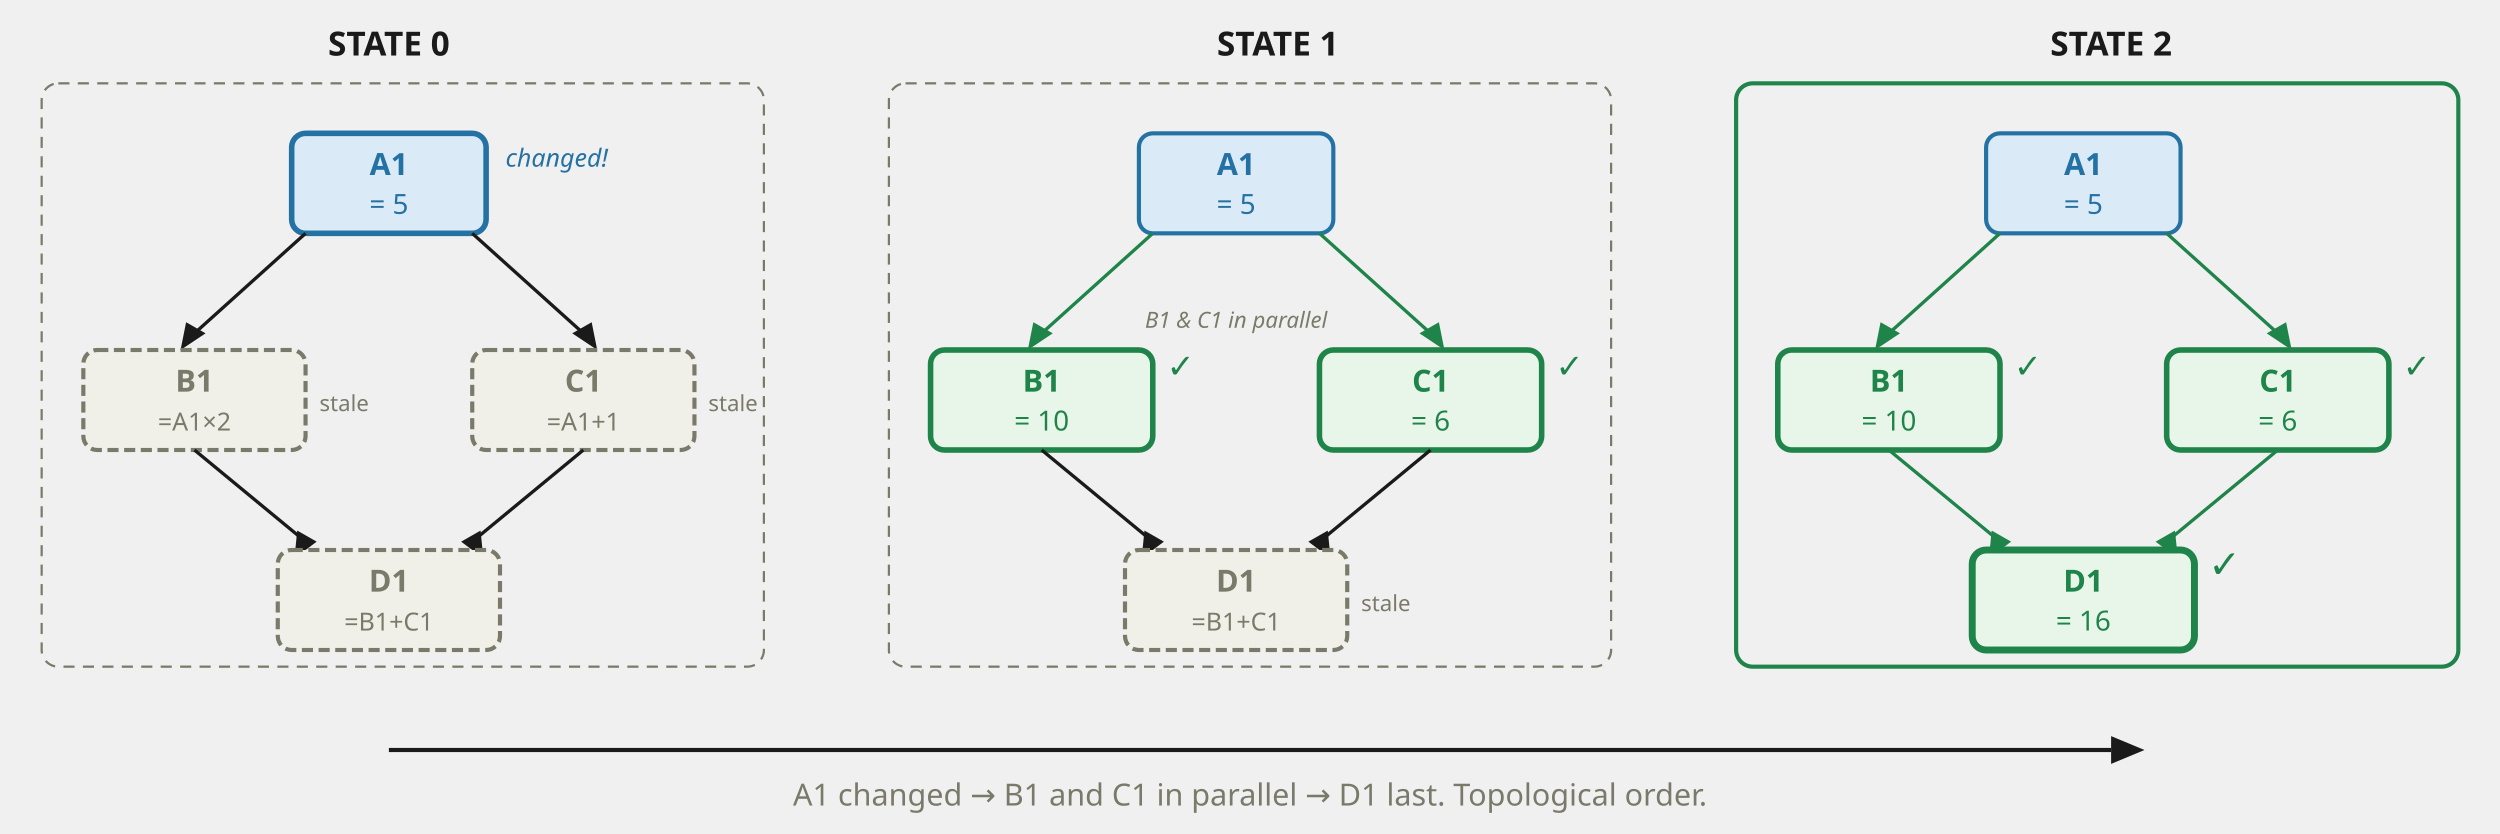
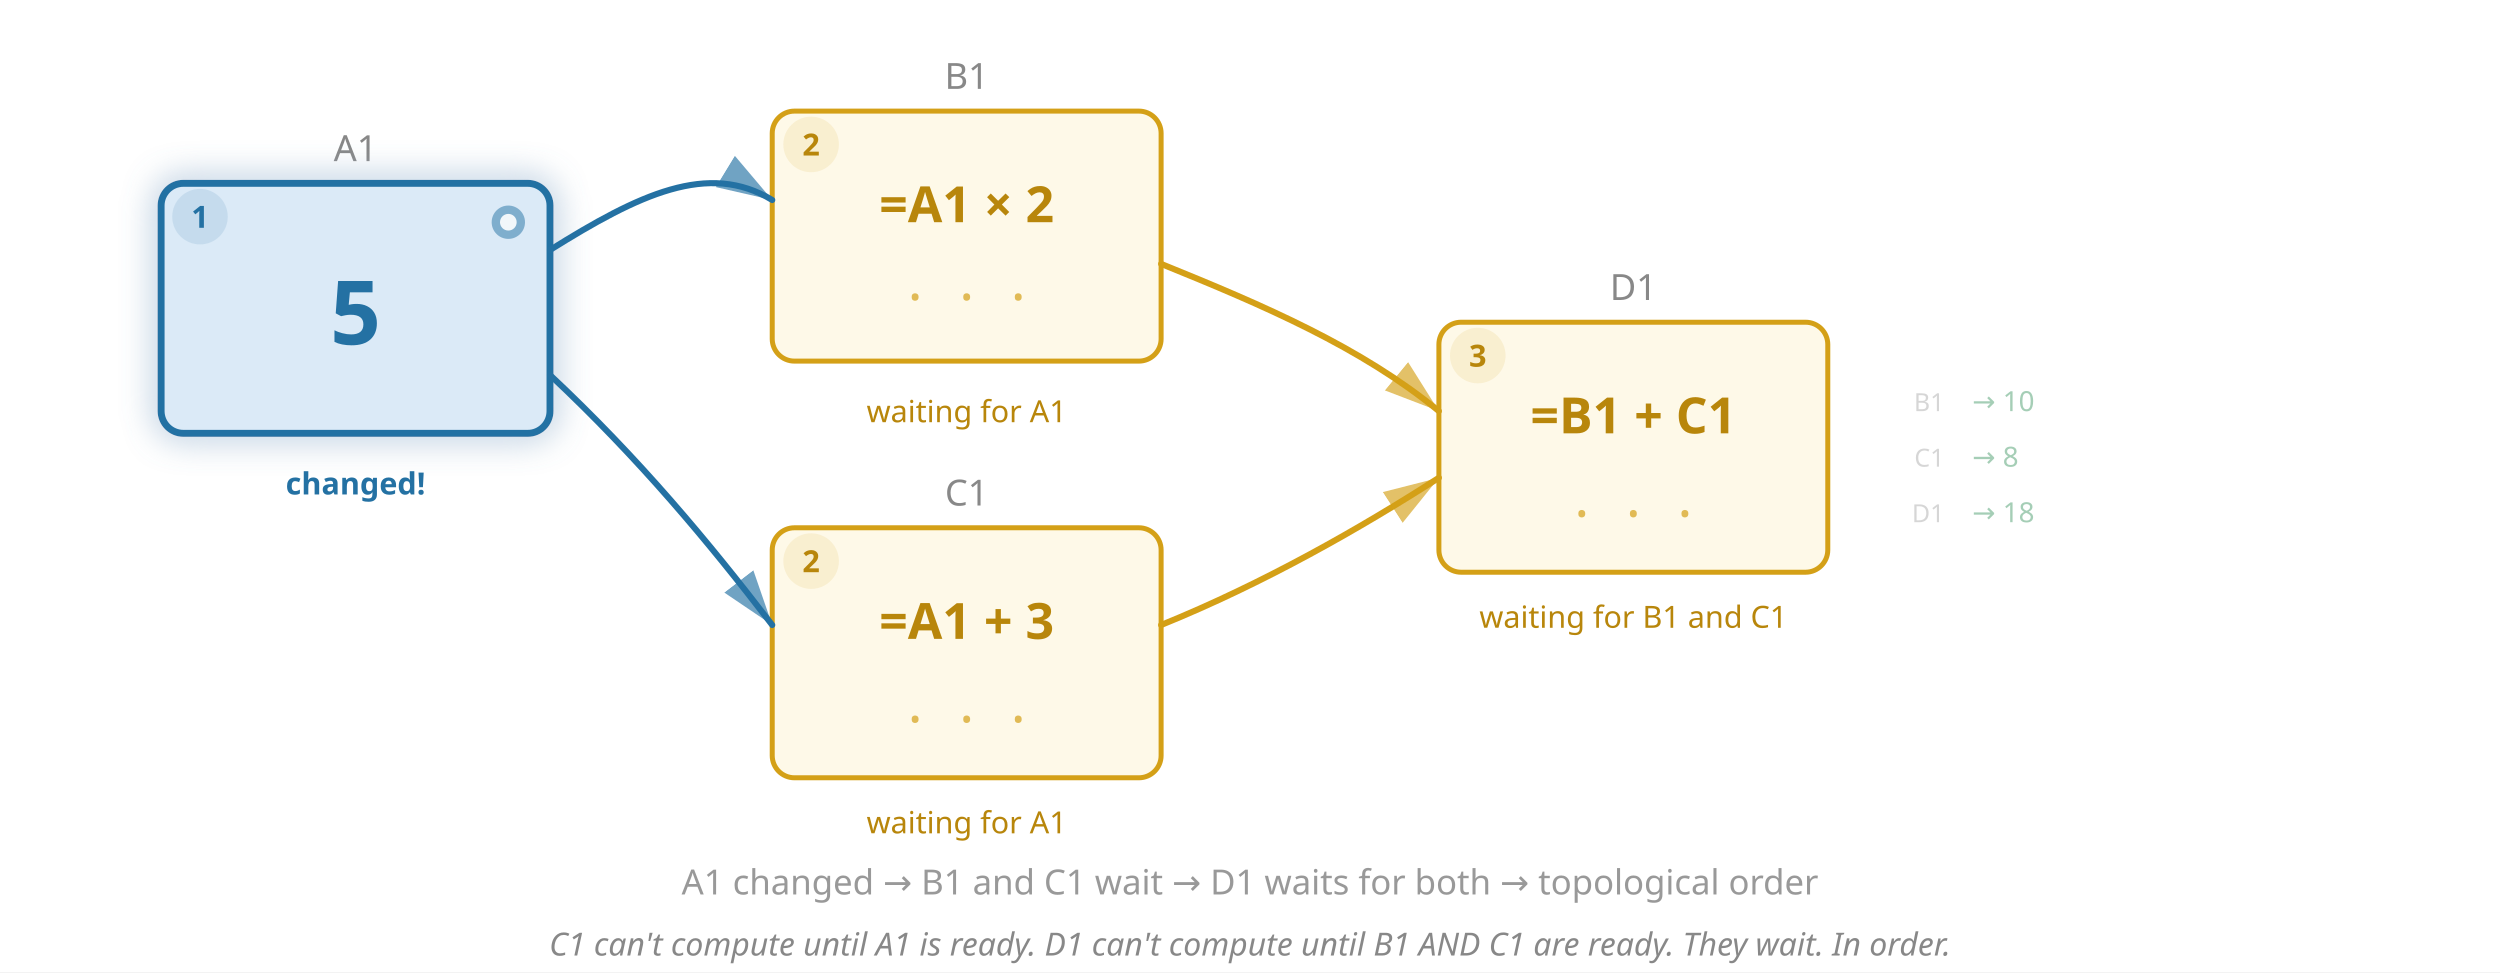
- <svg xmlns="http://www.w3.org/2000/svg" viewBox="0 0 900 300">
-   <style>
-     text { font-family: "DM Sans", sans-serif; }
-   </style>
-   <text x="140" y="20" text-anchor="middle" fill="#1a1a1a" font-size="12" font-weight="bold">STATE 0</text>
-   <rect x="15" y="30" width="260" height="210" rx="6" fill="none" stroke="#7a7a6a" stroke-width="0.8" stroke-dasharray="4,3" />
-   <rect x="105" y="48" width="70" height="36" rx="5" fill="#dbeaf7" stroke="#2471a3" stroke-width="2" />
-   <text x="140" y="63" text-anchor="middle" fill="#2471a3" font-size="11" font-weight="bold">A1</text>
-   <text x="140" y="77" text-anchor="middle" fill="#2471a3" font-size="10">= 5</text>
-   <text x="182" y="60" fill="#2471a3" font-size="9" font-style="italic">changed!</text>
-   <line x1="110" y1="84" x2="70" y2="120" stroke="#1a1a1a" stroke-width="1.2" />
-   <polygon points="67,116 65,126 74,120" fill="#1a1a1a" />
-   <line x1="170" y1="84" x2="210" y2="120" stroke="#1a1a1a" stroke-width="1.2" />
-   <polygon points="213,116 215,126 206,120" fill="#1a1a1a" />
-   <rect x="30" y="126" width="80" height="36" rx="5" fill="#f0f0e8" stroke="#7a7a6a" stroke-width="1.5" stroke-dasharray="4,2" />
-   <text x="70" y="141" text-anchor="middle" fill="#7a7a6a" font-size="11" font-weight="bold">B1</text>
-   <text x="70" y="155" text-anchor="middle" fill="#7a7a6a" font-size="9">=A1×2</text>
-   <text x="115" y="148" fill="#7a7a6a" font-size="8">stale</text>
-   <rect x="170" y="126" width="80" height="36" rx="5" fill="#f0f0e8" stroke="#7a7a6a" stroke-width="1.5" stroke-dasharray="4,2" />
-   <text x="210" y="141" text-anchor="middle" fill="#7a7a6a" font-size="11" font-weight="bold">C1</text>
-   <text x="210" y="155" text-anchor="middle" fill="#7a7a6a" font-size="9">=A1+1</text>
-   <text x="255" y="148" fill="#7a7a6a" font-size="8">stale</text>
-   <line x1="70" y1="162" x2="110" y2="195" stroke="#1a1a1a" stroke-width="1.2" />
-   <polygon points="107,191 106,201 114,195" fill="#1a1a1a" />
-   <line x1="210" y1="162" x2="170" y2="195" stroke="#1a1a1a" stroke-width="1.2" />
-   <polygon points="173,191 174,201 166,195" fill="#1a1a1a" />
-   <rect x="100" y="198" width="80" height="36" rx="5" fill="#f0f0e8" stroke="#7a7a6a" stroke-width="1.5" stroke-dasharray="4,2" />
-   <text x="140" y="213" text-anchor="middle" fill="#7a7a6a" font-size="11" font-weight="bold">D1</text>
-   <text x="140" y="227" text-anchor="middle" fill="#7a7a6a" font-size="9">=B1+C1</text>
-   <text x="460" y="20" text-anchor="middle" fill="#1a1a1a" font-size="12" font-weight="bold">STATE 1</text>
-   <rect x="320" y="30" width="260" height="210" rx="6" fill="none" stroke="#7a7a6a" stroke-width="0.8" stroke-dasharray="4,3" />
-   <rect x="410" y="48" width="70" height="36" rx="5" fill="#dbeaf7" stroke="#2471a3" stroke-width="1.5" />
-   <text x="445" y="63" text-anchor="middle" fill="#2471a3" font-size="11" font-weight="bold">A1</text>
-   <text x="445" y="77" text-anchor="middle" fill="#2471a3" font-size="10">= 5</text>
-   <line x1="415" y1="84" x2="375" y2="120" stroke="#1e8449" stroke-width="1.2" />
-   <polygon points="372,116 370,126 379,120" fill="#1e8449" />
-   <line x1="475" y1="84" x2="515" y2="120" stroke="#1e8449" stroke-width="1.2" />
-   <polygon points="518,116 520,126 511,120" fill="#1e8449" />
-   <rect x="335" y="126" width="80" height="36" rx="5" fill="#e8f5e9" stroke="#1e8449" stroke-width="2" />
-   <text x="375" y="141" text-anchor="middle" fill="#1e8449" font-size="11" font-weight="bold">B1</text>
-   <text x="375" y="155" text-anchor="middle" fill="#1e8449" font-size="10">= 10</text>
-   <text x="420" y="136" fill="#1e8449" font-size="12">✓</text>
-   <rect x="475" y="126" width="80" height="36" rx="5" fill="#e8f5e9" stroke="#1e8449" stroke-width="2" />
-   <text x="515" y="141" text-anchor="middle" fill="#1e8449" font-size="11" font-weight="bold">C1</text>
-   <text x="515" y="155" text-anchor="middle" fill="#1e8449" font-size="10">= 6</text>
-   <text x="560" y="136" fill="#1e8449" font-size="12">✓</text>
-   <line x1="375" y1="162" x2="415" y2="195" stroke="#1a1a1a" stroke-width="1.2" />
-   <polygon points="412,191 411,201 419,195" fill="#1a1a1a" />
-   <line x1="515" y1="162" x2="475" y2="195" stroke="#1a1a1a" stroke-width="1.2" />
-   <polygon points="478,191 479,201 471,195" fill="#1a1a1a" />
-   <rect x="405" y="198" width="80" height="36" rx="5" fill="#f0f0e8" stroke="#7a7a6a" stroke-width="1.5" stroke-dasharray="4,2" />
-   <text x="445" y="213" text-anchor="middle" fill="#7a7a6a" font-size="11" font-weight="bold">D1</text>
-   <text x="445" y="227" text-anchor="middle" fill="#7a7a6a" font-size="9">=B1+C1</text>
-   <text x="490" y="220" fill="#7a7a6a" font-size="8">stale</text>
-   <text x="445" y="118" text-anchor="middle" fill="#7a7a6a" font-size="8" font-style="italic">B1 &amp; C1 in parallel</text>
-   <text x="760" y="20" text-anchor="middle" fill="#1a1a1a" font-size="12" font-weight="bold">STATE 2</text>
-   <rect x="625" y="30" width="260" height="210" rx="6" fill="none" stroke="#1e8449" stroke-width="1.5" />
-   <rect x="715" y="48" width="70" height="36" rx="5" fill="#dbeaf7" stroke="#2471a3" stroke-width="1.5" />
-   <text x="750" y="63" text-anchor="middle" fill="#2471a3" font-size="11" font-weight="bold">A1</text>
-   <text x="750" y="77" text-anchor="middle" fill="#2471a3" font-size="10">= 5</text>
-   <line x1="720" y1="84" x2="680" y2="120" stroke="#1e8449" stroke-width="1.2" />
-   <polygon points="677,116 675,126 684,120" fill="#1e8449" />
-   <line x1="780" y1="84" x2="820" y2="120" stroke="#1e8449" stroke-width="1.2" />
-   <polygon points="823,116 825,126 816,120" fill="#1e8449" />
-   <rect x="640" y="126" width="80" height="36" rx="5" fill="#e8f5e9" stroke="#1e8449" stroke-width="2" />
-   <text x="680" y="141" text-anchor="middle" fill="#1e8449" font-size="11" font-weight="bold">B1</text>
-   <text x="680" y="155" text-anchor="middle" fill="#1e8449" font-size="10">= 10</text>
-   <text x="725" y="136" fill="#1e8449" font-size="12">✓</text>
-   <rect x="780" y="126" width="80" height="36" rx="5" fill="#e8f5e9" stroke="#1e8449" stroke-width="2" />
-   <text x="820" y="141" text-anchor="middle" fill="#1e8449" font-size="11" font-weight="bold">C1</text>
-   <text x="820" y="155" text-anchor="middle" fill="#1e8449" font-size="10">= 6</text>
-   <text x="865" y="136" fill="#1e8449" font-size="12">✓</text>
-   <line x1="680" y1="162" x2="720" y2="195" stroke="#1e8449" stroke-width="1.2" />
-   <polygon points="717,191 716,201 724,195" fill="#1e8449" />
-   <line x1="820" y1="162" x2="780" y2="195" stroke="#1e8449" stroke-width="1.2" />
-   <polygon points="783,191 784,201 776,195" fill="#1e8449" />
-   <rect x="710" y="198" width="80" height="36" rx="5" fill="#e8f5e9" stroke="#1e8449" stroke-width="2.5" />
-   <text x="750" y="213" text-anchor="middle" fill="#1e8449" font-size="11" font-weight="bold">D1</text>
-   <text x="750" y="227" text-anchor="middle" fill="#1e8449" font-size="10">= 16</text>
-   <text x="795" y="208" fill="#1e8449" font-size="14" font-weight="bold">✓</text>
-   <line x1="140" y1="270" x2="760" y2="270" stroke="#1a1a1a" stroke-width="1.5" />
-   <polygon points="760,265 772,270 760,275" fill="#1a1a1a" />
-   <text x="450" y="290" text-anchor="middle" fill="#7a7a6a" font-size="11">A1 changed → B1 and C1 in parallel → D1 last. Topological order.</text>
+ <svg xmlns="http://www.w3.org/2000/svg" viewBox="0 0 900 350">
+   <defs>
+     <filter id="blue-pulse" x="-30%" y="-30%" width="160%" height="160%">
+       <feGaussianBlur in="SourceGraphic" stdDeviation="6" result="glow" />
+       <feMerge>
+         <feMergeNode in="glow" />
+         <feMergeNode in="SourceGraphic" />
+       </feMerge>
+     </filter>
+     <marker id="dep-blue" markerWidth="10" markerHeight="8" refX="9" refY="4" orient="auto">
+       <path d="M0,1 L0,7 L9,4 z" fill="#2471a3" opacity="0.65" />
+     </marker>
+     <marker id="dep-amber" markerWidth="10" markerHeight="8" refX="9" refY="4" orient="auto">
+       <path d="M0,1 L0,7 L9,4 z" fill="#d4a017" opacity="0.65" />
+     </marker>
+   </defs>
+   <rect width="900" height="350" fill="#ffffff" />
+   <g id="cell-a1">
+     <text x="128" y="58" font-family="'DM Sans', sans-serif" font-size="13" fill="#888888" text-anchor="middle" font-weight="500">A1</text>
+     <rect x="58" y="66" width="140" height="90" rx="8" fill="#dbeaf7" stroke="#2471a3" stroke-width="2.5" filter="url(#blue-pulse)" />
+     <circle cx="183" cy="80" r="6" fill="#2471a3" opacity="0.5" />
+     <circle cx="183" cy="80" r="3" fill="#ffffff" opacity="0.9" />
+     <text x="128" y="124" font-family="'DM Sans', sans-serif" font-size="32" fill="#2471a3" text-anchor="middle" font-weight="700">5</text>
+     <text x="128" y="178" font-family="'DM Sans', sans-serif" font-size="11" fill="#2471a3" text-anchor="middle" font-weight="600">changed!</text>
+   </g>
+   <g id="cell-b1">
+     <text x="348" y="32" font-family="'DM Sans', sans-serif" font-size="13" fill="#888888" text-anchor="middle" font-weight="500">B1</text>
+     <rect x="278" y="40" width="140" height="90" rx="8" fill="#fef9e8" stroke="#d4a017" stroke-width="1.8" />
+     <text x="348" y="80" font-family="'DM Sans', sans-serif" font-size="18" fill="#b8860b" text-anchor="middle" font-weight="600">=A1 × 2</text>
+     <text x="348" y="108" font-family="'DM Sans', sans-serif" font-size="20" fill="#d4a017" text-anchor="middle" letter-spacing="4" opacity="0.7">. . .</text>
+     <text x="348" y="152" font-family="'DM Sans', sans-serif" font-size="11" fill="#b8860b" text-anchor="middle" font-weight="500">waiting for A1</text>
+   </g>
+   <g id="cell-c1">
+     <text x="348" y="182" font-family="'DM Sans', sans-serif" font-size="13" fill="#888888" text-anchor="middle" font-weight="500">C1</text>
+     <rect x="278" y="190" width="140" height="90" rx="8" fill="#fef9e8" stroke="#d4a017" stroke-width="1.8" />
+     <text x="348" y="230" font-family="'DM Sans', sans-serif" font-size="18" fill="#b8860b" text-anchor="middle" font-weight="600">=A1 + 3</text>
+     <text x="348" y="260" font-family="'DM Sans', sans-serif" font-size="20" fill="#d4a017" text-anchor="middle" letter-spacing="4" opacity="0.7">. . .</text>
+     <text x="348" y="300" font-family="'DM Sans', sans-serif" font-size="11" fill="#b8860b" text-anchor="middle" font-weight="500">waiting for A1</text>
+   </g>
+   <g id="cell-d1">
+     <text x="588" y="108" font-family="'DM Sans', sans-serif" font-size="13" fill="#888888" text-anchor="middle" font-weight="500">D1</text>
+     <rect x="518" y="116" width="140" height="90" rx="8" fill="#fef9e8" stroke="#d4a017" stroke-width="1.8" />
+     <text x="588" y="156" font-family="'DM Sans', sans-serif" font-size="18" fill="#b8860b" text-anchor="middle" font-weight="600">=B1 + C1</text>
+     <text x="588" y="186" font-family="'DM Sans', sans-serif" font-size="20" fill="#d4a017" text-anchor="middle" letter-spacing="4" opacity="0.7">. . .</text>
+     <text x="588" y="226" font-family="'DM Sans', sans-serif" font-size="11" fill="#b8860b" text-anchor="middle" font-weight="500">waiting for B1 and C1</text>
+   </g>
+   <path d="M 198 90 C 230 70, 255 58, 278 72" stroke="#2471a3" stroke-width="2.2" fill="none" stroke-linecap="round" marker-end="url(#dep-blue)" />
+   <path d="M 198 135 C 230 165, 255 195, 278 225" stroke="#2471a3" stroke-width="2.2" fill="none" stroke-linecap="round" marker-end="url(#dep-blue)" />
+   <path d="M 418 95 C 455 110, 490 125, 518 148" stroke="#d4a017" stroke-width="2.2" fill="none" stroke-linecap="round" marker-end="url(#dep-amber)" />
+   <path d="M 418 225 C 455 210, 490 190, 518 172" stroke="#d4a017" stroke-width="2.2" fill="none" stroke-linecap="round" marker-end="url(#dep-amber)" />
+   <circle cx="72" cy="78" r="10" fill="#2471a3" opacity="0.12" />
+   <text x="72" y="82" font-family="'DM Sans', sans-serif" font-size="11" fill="#2471a3" text-anchor="middle" font-weight="700">1</text>
+   <circle cx="292" cy="52" r="10" fill="#d4a017" opacity="0.12" />
+   <text x="292" y="56" font-family="'DM Sans', sans-serif" font-size="11" fill="#b8860b" text-anchor="middle" font-weight="700">2</text>
+   <circle cx="292" cy="202" r="10" fill="#d4a017" opacity="0.12" />
+   <text x="292" y="206" font-family="'DM Sans', sans-serif" font-size="11" fill="#b8860b" text-anchor="middle" font-weight="700">2</text>
+   <circle cx="532" cy="128" r="10" fill="#d4a017" opacity="0.12" />
+   <text x="532" y="132" font-family="'DM Sans', sans-serif" font-size="11" fill="#b8860b" text-anchor="middle" font-weight="700">3</text>
+   <text x="450" y="322" font-family="'DM Sans', sans-serif" font-size="12.5" fill="#999999" text-anchor="middle">
+     A1 changed  →  B1 and C1 wait  →  D1 waits for both  →  topological order
+   </text>
+   <text x="450" y="344" font-family="'DM Sans', sans-serif" font-size="11.5" fill="#888888" text-anchor="middle" font-style="italic">
+     C1 can't compute until A1 is ready. D1 can't compute until B1 AND C1 are ready. They wait. In order.
+   </text>
+   <g opacity="0.4">
+     <text x="710" y="148" font-family="'DM Sans', sans-serif" font-size="10" fill="#1e8449" text-anchor="start">→ 10</text>
+     <text x="710" y="168" font-family="'DM Sans', sans-serif" font-size="10" fill="#1e8449" text-anchor="start">→ 8</text>
+     <text x="710" y="188" font-family="'DM Sans', sans-serif" font-size="10" fill="#1e8449" text-anchor="start">→ 18</text>
+     <text x="700" y="148" font-family="'DM Sans', sans-serif" font-size="9" fill="#999999" text-anchor="end">B1</text>
+     <text x="700" y="168" font-family="'DM Sans', sans-serif" font-size="9" fill="#999999" text-anchor="end">C1</text>
+     <text x="700" y="188" font-family="'DM Sans', sans-serif" font-size="9" fill="#999999" text-anchor="end">D1</text>
+   </g>
</svg>
